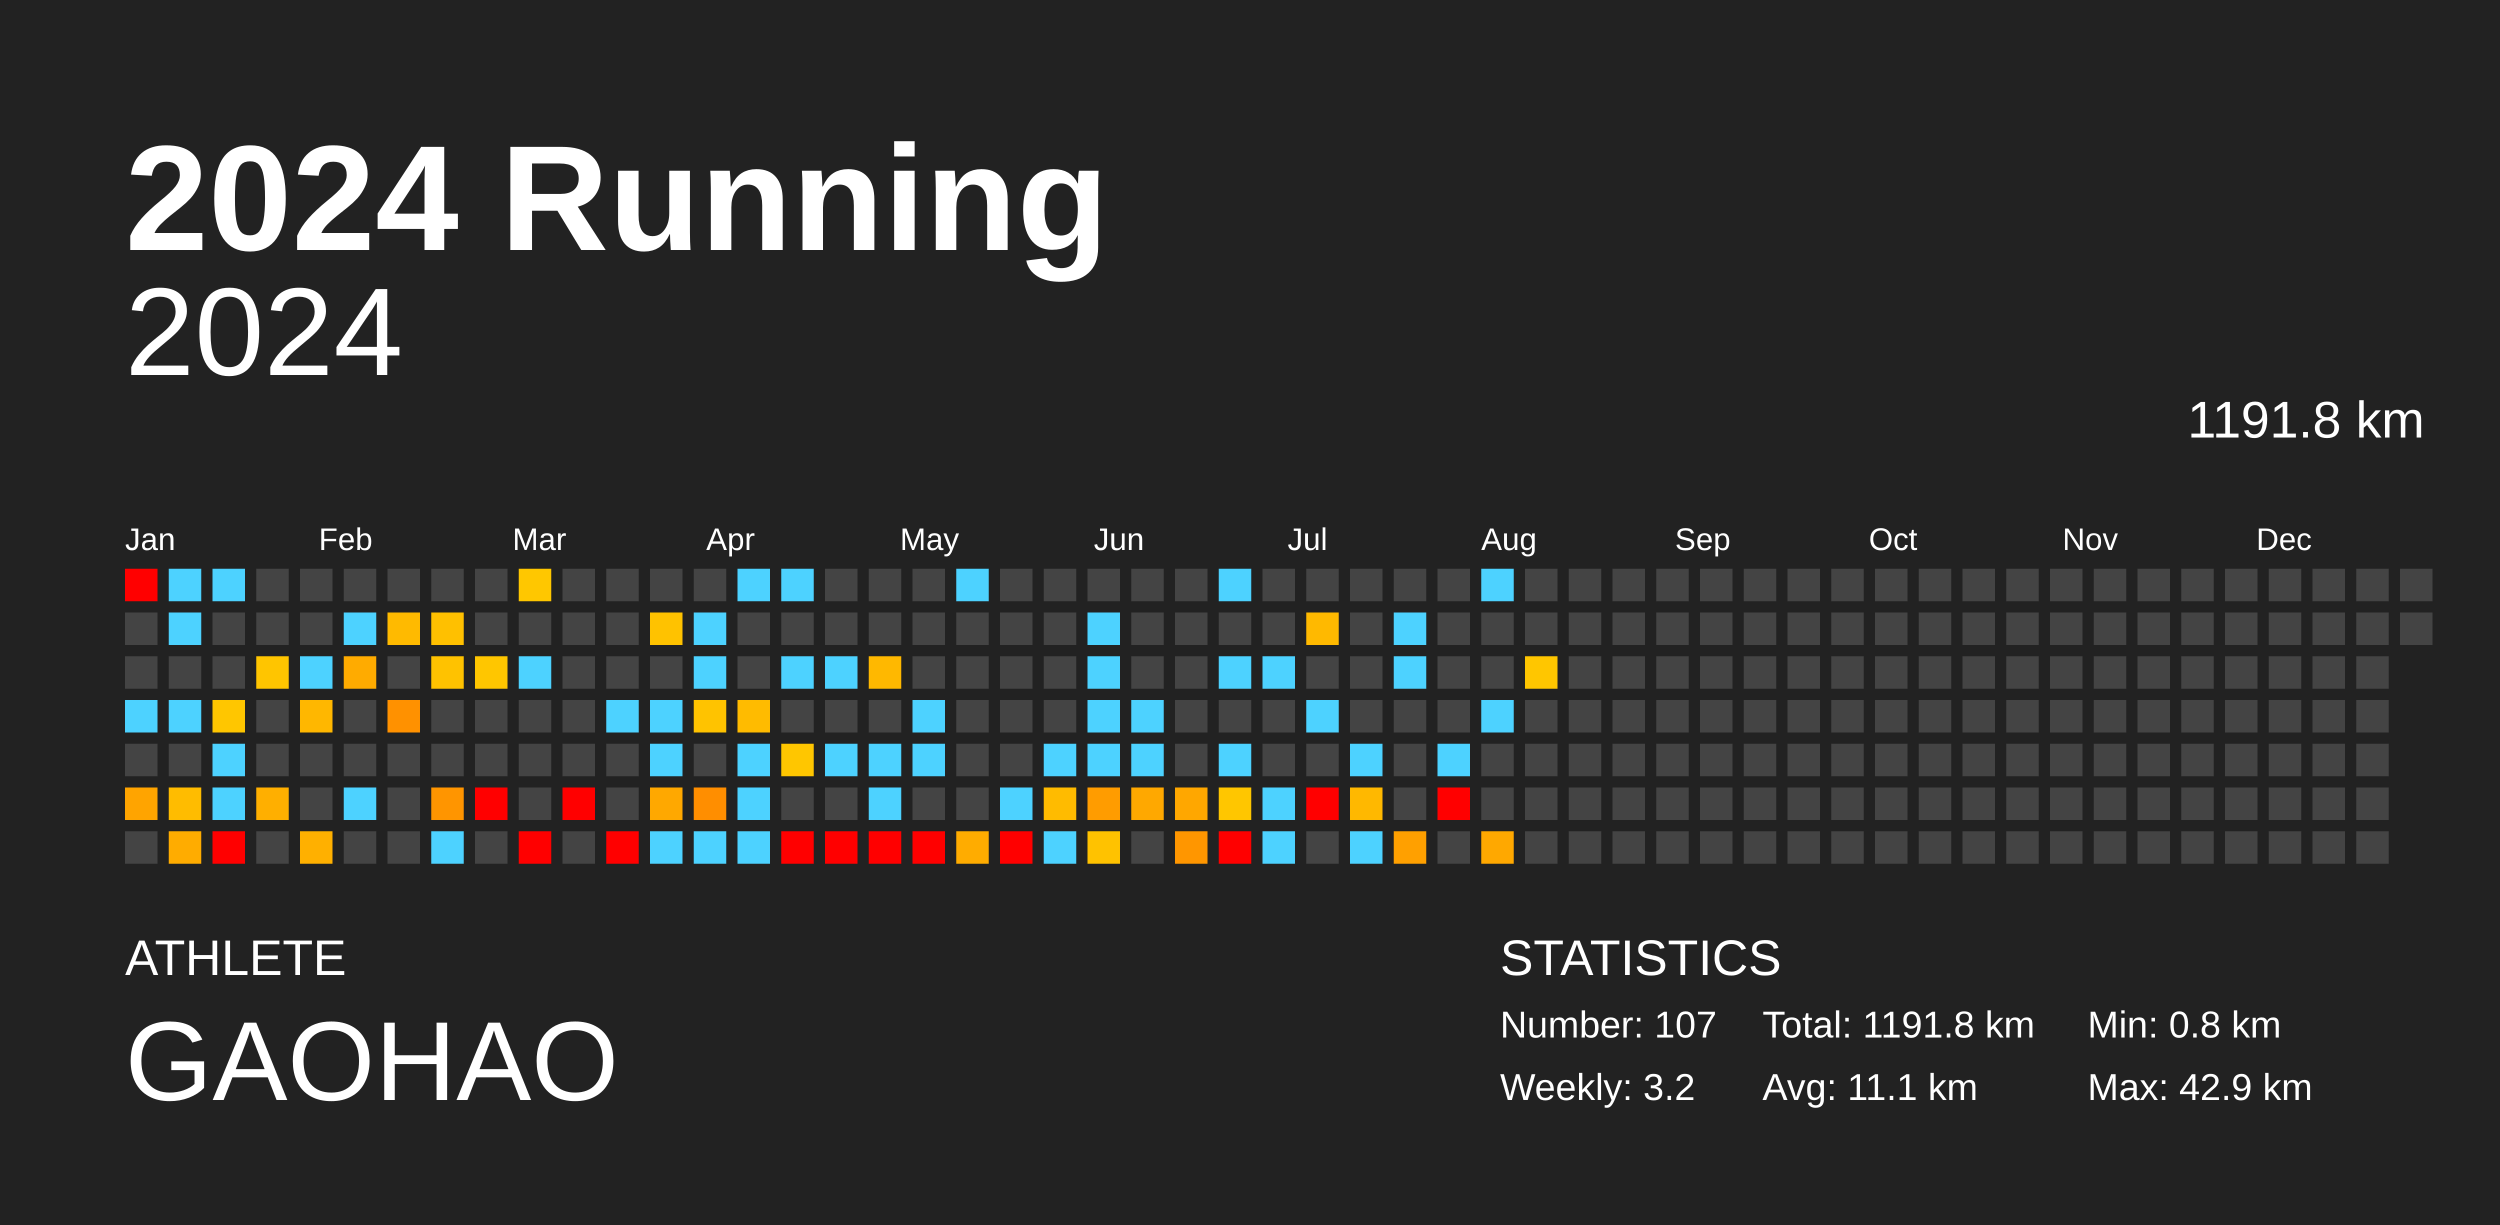
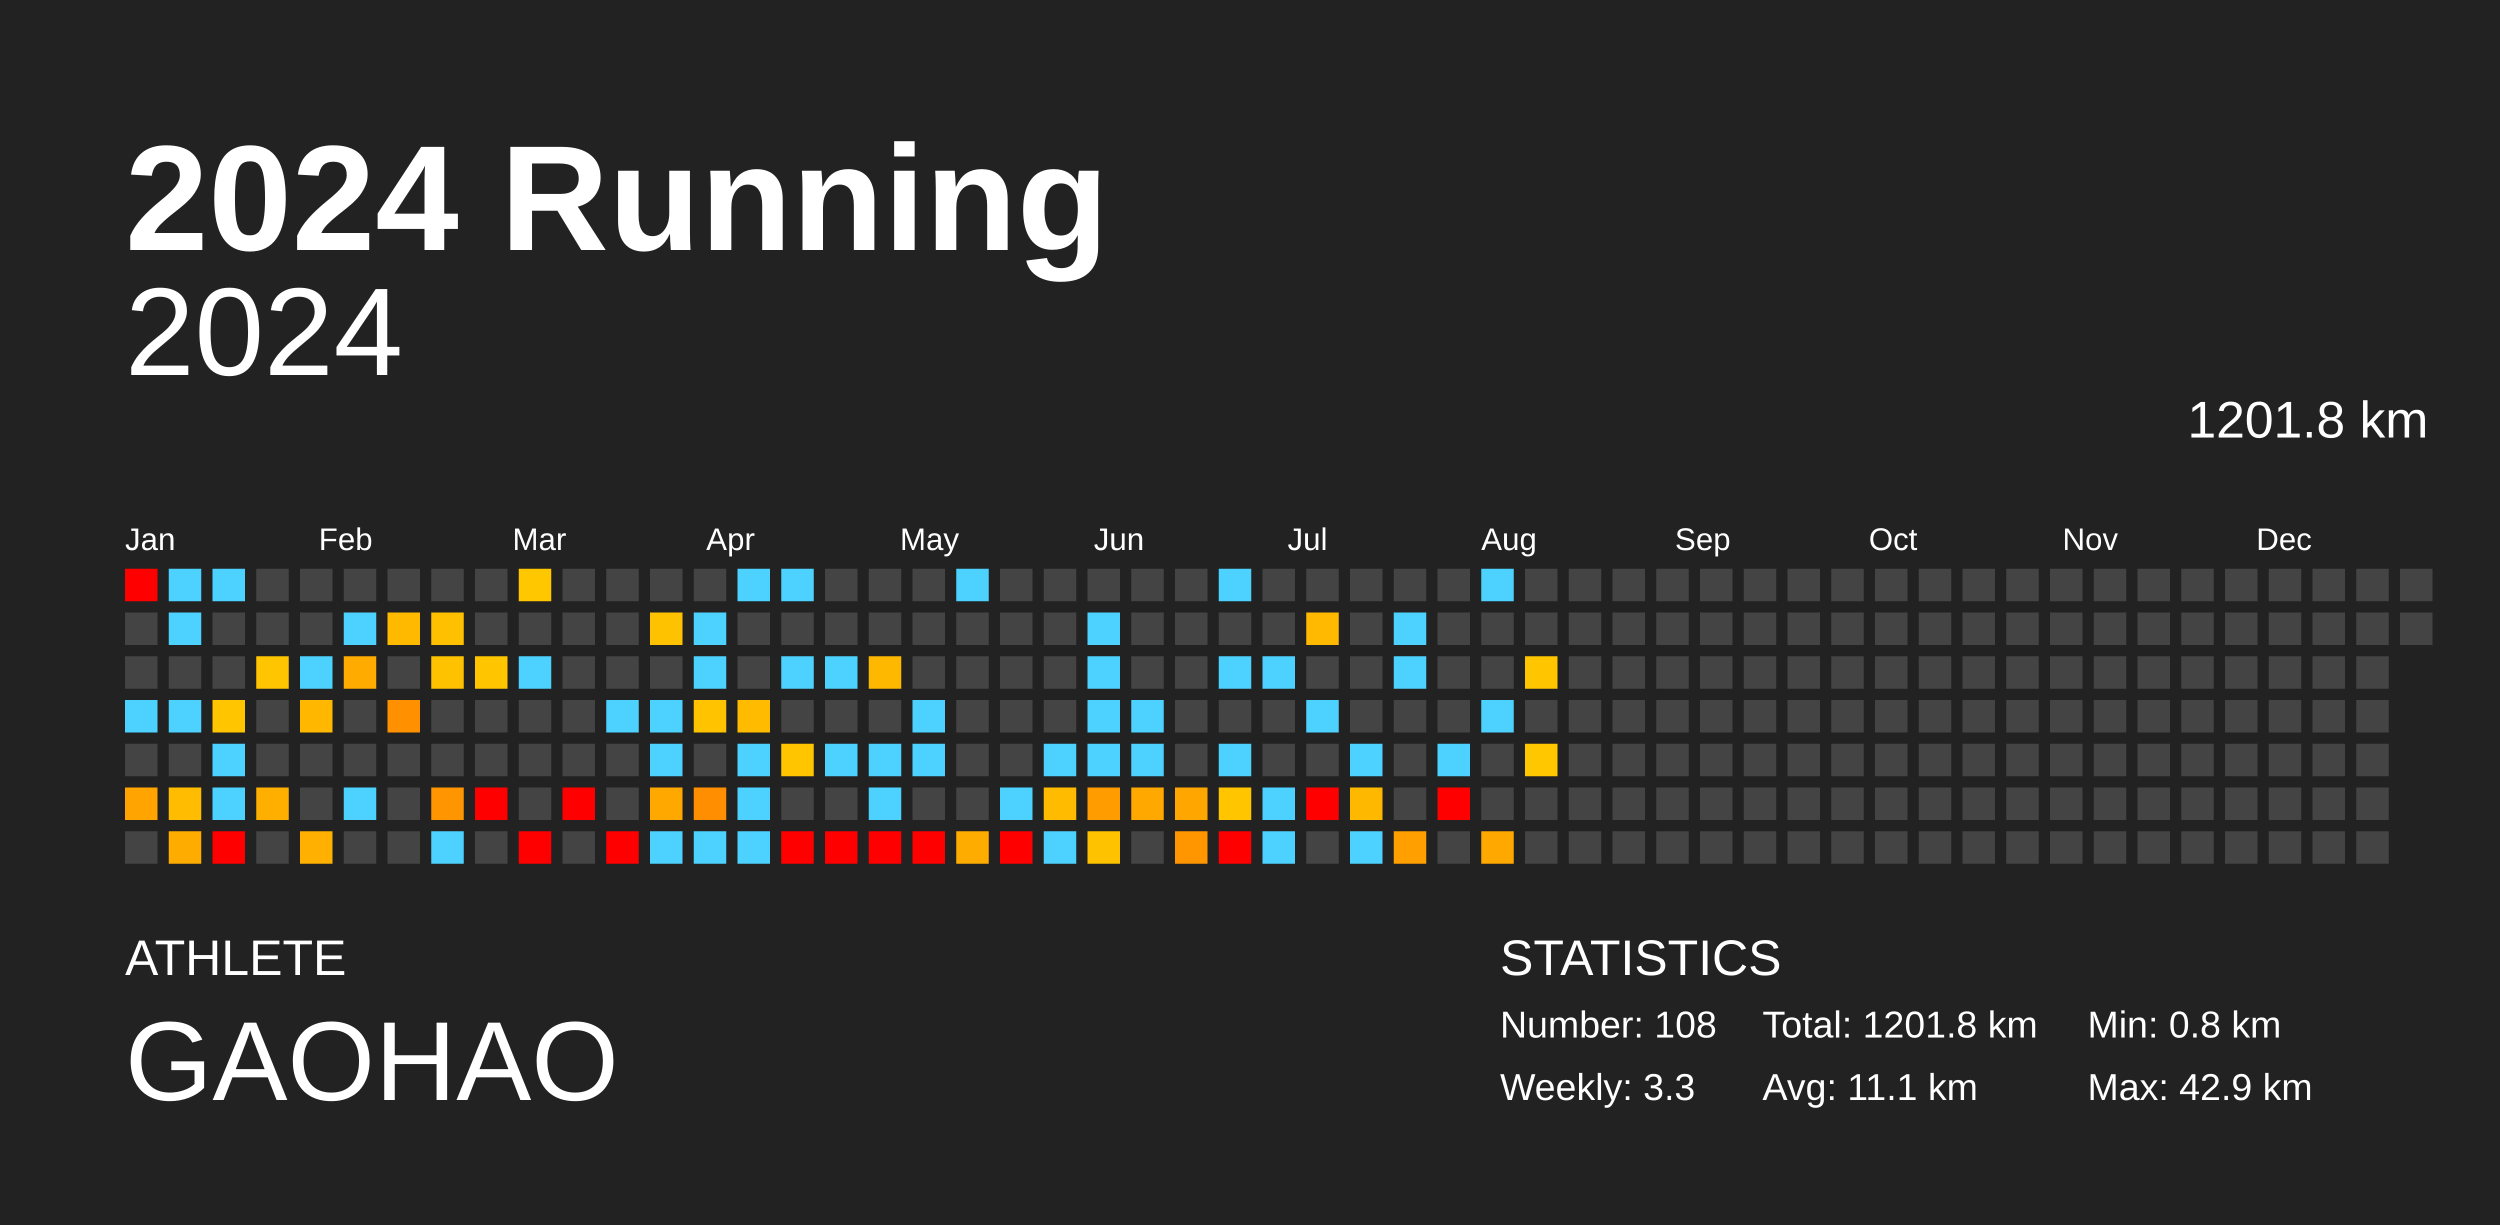
<svg xmlns="http://www.w3.org/2000/svg" baseProfile="full" height="98mm" version="1.1" viewBox="0,0,200,98" width="200mm">
  <defs />
  <rect fill="#222222" height="98" width="200" x="0" y="0" />
  <text fill="#FFFFFF" style="font-size:12px; font-family:Arial; font-weight:bold;" x="10" y="20">2024 Running</text>
  <text fill="#FFFFFF" style="font-size:4px; font-family:Arial" x="10" y="78">ATHLETE</text>
  <text fill="#FFFFFF" style="font-size:9px; font-family:Arial" x="10" y="88">GAOHAO</text>
  <text fill="#FFFFFF" style="font-size:4px; font-family:Arial" x="120" y="78">STATISTICS</text>
-   <text fill="#FFFFFF" style="font-size:3px; font-family:Arial" x="120" y="83">Number: 107</text>
-   <text fill="#FFFFFF" style="font-size:3px; font-family:Arial" x="120" y="88">Weekly: 3.2</text>
-   <text fill="#FFFFFF" style="font-size:3px; font-family:Arial" x="141" y="83">Total: 1191.8 km</text>
+   <text fill="#FFFFFF" style="font-size:3px; font-family:Arial" x="120" y="83">Number: 108</text>
+   <text fill="#FFFFFF" style="font-size:3px; font-family:Arial" x="120" y="88">Weekly: 3.3</text>
+   <text fill="#FFFFFF" style="font-size:3px; font-family:Arial" x="141" y="83">Total: 1201.8 km</text>
  <text fill="#FFFFFF" style="font-size:3px; font-family:Arial" x="141" y="88">Avg: 11.1 km</text>
  <text fill="#FFFFFF" style="font-size:3px; font-family:Arial" x="167" y="83">Min: 0.8 km</text>
  <text fill="#FFFFFF" style="font-size:3px; font-family:Arial" x="167" y="88">Max: 42.9 km</text>
  <text alignment-baseline="hanging" fill="#FFFFFF" style="font-size:10.0px; font-family:Arial;" x="10" y="30">2024</text>
-   <text alignment-baseline="hanging" fill="#FFFFFF" style="font-size:4.125px; font-family:Arial;" x="175" y="35">1191.8 km</text>
+   <text alignment-baseline="hanging" fill="#FFFFFF" style="font-size:4.125px; font-family:Arial;" x="175" y="35">1201.8 km</text>
  <text fill="#FFFFFF" style="font-size:2.5px; font-family:Arial" x="10.0" y="44">Jan</text>
  <text fill="#FFFFFF" style="font-size:2.5px; font-family:Arial" x="25.5" y="44">Feb</text>
  <text fill="#FFFFFF" style="font-size:2.5px; font-family:Arial" x="41.0" y="44">Mar</text>
  <text fill="#FFFFFF" style="font-size:2.5px; font-family:Arial" x="56.5" y="44">Apr</text>
  <text fill="#FFFFFF" style="font-size:2.5px; font-family:Arial" x="72.0" y="44">May</text>
  <text fill="#FFFFFF" style="font-size:2.5px; font-family:Arial" x="87.5" y="44">Jun</text>
  <text fill="#FFFFFF" style="font-size:2.5px; font-family:Arial" x="103.0" y="44">Jul</text>
  <text fill="#FFFFFF" style="font-size:2.5px; font-family:Arial" x="118.5" y="44">Aug</text>
  <text fill="#FFFFFF" style="font-size:2.5px; font-family:Arial" x="134.0" y="44">Sep</text>
  <text fill="#FFFFFF" style="font-size:2.5px; font-family:Arial" x="149.5" y="44">Oct</text>
  <text fill="#FFFFFF" style="font-size:2.5px; font-family:Arial" x="165.0" y="44">Nov</text>
  <text fill="#FFFFFF" style="font-size:2.5px; font-family:Arial" x="180.5" y="44">Dec</text>
  <rect fill="red" height="2.6" width="2.6" x="10.0" y="45.5" />
  <rect fill="#444444" height="2.6" width="2.6" x="10.0" y="49.0" />
  <rect fill="#444444" height="2.6" width="2.6" x="10.0" y="52.5" />
  <rect fill="#4dd2ff" height="2.6" width="2.6" x="10.0" y="56.0" />
  <rect fill="#444444" height="2.6" width="2.6" x="10.0" y="59.5" />
  <rect fill="#ffa400" height="2.6" width="2.6" x="10.0" y="63.0" />
  <rect fill="#444444" height="2.6" width="2.6" x="10.0" y="66.5" />
  <rect fill="#4dd2ff" height="2.6" width="2.6" x="13.5" y="45.5" />
  <rect fill="#4dd2ff" height="2.6" width="2.6" x="13.5" y="49.0" />
  <rect fill="#444444" height="2.6" width="2.6" x="13.5" y="52.5" />
  <rect fill="#4dd2ff" height="2.6" width="2.6" x="13.5" y="56.0" />
  <rect fill="#444444" height="2.6" width="2.6" x="13.5" y="59.5" />
  <rect fill="#ffbc00" height="2.6" width="2.6" x="13.5" y="63.0" />
  <rect fill="#ffac00" height="2.6" width="2.6" x="13.5" y="66.5" />
  <rect fill="#4dd2ff" height="2.6" width="2.6" x="17.0" y="45.5" />
  <rect fill="#444444" height="2.6" width="2.6" x="17.0" y="49.0" />
  <rect fill="#444444" height="2.6" width="2.6" x="17.0" y="52.5" />
  <rect fill="#ffc600" height="2.6" width="2.6" x="17.0" y="56.0" />
  <rect fill="#4dd2ff" height="2.6" width="2.6" x="17.0" y="59.5" />
  <rect fill="#4dd2ff" height="2.6" width="2.6" x="17.0" y="63.0" />
  <rect fill="red" height="2.6" width="2.6" x="17.0" y="66.5" />
  <rect fill="#444444" height="2.6" width="2.6" x="20.5" y="45.5" />
  <rect fill="#444444" height="2.6" width="2.6" x="20.5" y="49.0" />
  <rect fill="#ffc500" height="2.6" width="2.6" x="20.5" y="52.5" />
  <rect fill="#444444" height="2.6" width="2.6" x="20.5" y="56.0" />
  <rect fill="#444444" height="2.6" width="2.6" x="20.5" y="59.5" />
  <rect fill="#ffaf00" height="2.6" width="2.6" x="20.5" y="63.0" />
  <rect fill="#444444" height="2.6" width="2.6" x="20.5" y="66.5" />
  <rect fill="#444444" height="2.6" width="2.6" x="24.0" y="45.5" />
  <rect fill="#444444" height="2.6" width="2.6" x="24.0" y="49.0" />
  <rect fill="#4dd2ff" height="2.6" width="2.6" x="24.0" y="52.5" />
  <rect fill="#ffb700" height="2.6" width="2.6" x="24.0" y="56.0" />
  <rect fill="#444444" height="2.6" width="2.6" x="24.0" y="59.5" />
  <rect fill="#444444" height="2.6" width="2.6" x="24.0" y="63.0" />
  <rect fill="#ffb000" height="2.6" width="2.6" x="24.0" y="66.5" />
  <rect fill="#444444" height="2.6" width="2.6" x="27.5" y="45.5" />
  <rect fill="#4dd2ff" height="2.6" width="2.6" x="27.5" y="49.0" />
  <rect fill="#ffab00" height="2.6" width="2.6" x="27.5" y="52.5" />
  <rect fill="#444444" height="2.6" width="2.6" x="27.5" y="56.0" />
  <rect fill="#444444" height="2.6" width="2.6" x="27.5" y="59.5" />
  <rect fill="#4dd2ff" height="2.6" width="2.6" x="27.5" y="63.0" />
  <rect fill="#444444" height="2.6" width="2.6" x="27.5" y="66.5" />
  <rect fill="#444444" height="2.6" width="2.6" x="31.0" y="45.5" />
  <rect fill="#ffba00" height="2.6" width="2.6" x="31.0" y="49.0" />
  <rect fill="#444444" height="2.6" width="2.6" x="31.0" y="52.5" />
  <rect fill="#ff9100" height="2.6" width="2.6" x="31.0" y="56.0" />
  <rect fill="#444444" height="2.6" width="2.6" x="31.0" y="59.5" />
  <rect fill="#444444" height="2.6" width="2.6" x="31.0" y="63.0" />
  <rect fill="#444444" height="2.6" width="2.6" x="31.0" y="66.5" />
  <rect fill="#444444" height="2.6" width="2.6" x="34.5" y="45.5" />
  <rect fill="#ffc000" height="2.6" width="2.6" x="34.5" y="49.0" />
  <rect fill="#ffc200" height="2.6" width="2.6" x="34.5" y="52.5" />
  <rect fill="#444444" height="2.6" width="2.6" x="34.5" y="56.0" />
  <rect fill="#444444" height="2.6" width="2.6" x="34.5" y="59.5" />
  <rect fill="#ff9500" height="2.6" width="2.6" x="34.5" y="63.0" />
  <rect fill="#4dd2ff" height="2.6" width="2.6" x="34.5" y="66.5" />
  <rect fill="#444444" height="2.6" width="2.6" x="38.0" y="45.5" />
  <rect fill="#444444" height="2.6" width="2.6" x="38.0" y="49.0" />
  <rect fill="#ffc600" height="2.6" width="2.6" x="38.0" y="52.5" />
  <rect fill="#444444" height="2.6" width="2.6" x="38.0" y="56.0" />
  <rect fill="#444444" height="2.6" width="2.6" x="38.0" y="59.5" />
  <rect fill="red" height="2.6" width="2.6" x="38.0" y="63.0" />
  <rect fill="#444444" height="2.6" width="2.6" x="38.0" y="66.5" />
  <rect fill="#ffc700" height="2.6" width="2.6" x="41.5" y="45.5" />
  <rect fill="#444444" height="2.6" width="2.6" x="41.5" y="49.0" />
  <rect fill="#4dd2ff" height="2.6" width="2.6" x="41.5" y="52.5" />
  <rect fill="#444444" height="2.6" width="2.6" x="41.5" y="56.0" />
  <rect fill="#444444" height="2.6" width="2.6" x="41.5" y="59.5" />
  <rect fill="#444444" height="2.6" width="2.6" x="41.5" y="63.0" />
  <rect fill="red" height="2.6" width="2.6" x="41.5" y="66.5" />
  <rect fill="#444444" height="2.6" width="2.6" x="45.0" y="45.5" />
  <rect fill="#444444" height="2.6" width="2.6" x="45.0" y="49.0" />
  <rect fill="#444444" height="2.6" width="2.6" x="45.0" y="52.5" />
  <rect fill="#444444" height="2.6" width="2.6" x="45.0" y="56.0" />
  <rect fill="#444444" height="2.6" width="2.6" x="45.0" y="59.5" />
  <rect fill="red" height="2.6" width="2.6" x="45.0" y="63.0" />
  <rect fill="#444444" height="2.6" width="2.6" x="45.0" y="66.5" />
  <rect fill="#444444" height="2.6" width="2.6" x="48.5" y="45.5" />
  <rect fill="#444444" height="2.6" width="2.6" x="48.5" y="49.0" />
  <rect fill="#444444" height="2.6" width="2.6" x="48.5" y="52.5" />
  <rect fill="#4dd2ff" height="2.6" width="2.6" x="48.5" y="56.0" />
  <rect fill="#444444" height="2.6" width="2.6" x="48.5" y="59.5" />
  <rect fill="#444444" height="2.6" width="2.6" x="48.5" y="63.0" />
  <rect fill="red" height="2.6" width="2.6" x="48.5" y="66.5" />
  <rect fill="#444444" height="2.6" width="2.6" x="52.0" y="45.5" />
  <rect fill="#ffc200" height="2.6" width="2.6" x="52.0" y="49.0" />
  <rect fill="#444444" height="2.6" width="2.6" x="52.0" y="52.5" />
  <rect fill="#4dd2ff" height="2.6" width="2.6" x="52.0" y="56.0" />
  <rect fill="#4dd2ff" height="2.6" width="2.6" x="52.0" y="59.5" />
  <rect fill="#ffa800" height="2.6" width="2.6" x="52.0" y="63.0" />
  <rect fill="#4dd2ff" height="2.6" width="2.6" x="52.0" y="66.5" />
  <rect fill="#444444" height="2.6" width="2.6" x="55.5" y="45.5" />
  <rect fill="#4dd2ff" height="2.6" width="2.6" x="55.5" y="49.0" />
  <rect fill="#4dd2ff" height="2.6" width="2.6" x="55.5" y="52.5" />
  <rect fill="#ffc300" height="2.6" width="2.6" x="55.5" y="56.0" />
  <rect fill="#444444" height="2.6" width="2.6" x="55.5" y="59.5" />
  <rect fill="#ff8e00" height="2.6" width="2.6" x="55.5" y="63.0" />
  <rect fill="#4dd2ff" height="2.6" width="2.6" x="55.5" y="66.5" />
  <rect fill="#4dd2ff" height="2.6" width="2.6" x="59.0" y="45.5" />
  <rect fill="#444444" height="2.6" width="2.6" x="59.0" y="49.0" />
  <rect fill="#444444" height="2.6" width="2.6" x="59.0" y="52.5" />
  <rect fill="#ffbb00" height="2.6" width="2.6" x="59.0" y="56.0" />
  <rect fill="#4dd2ff" height="2.6" width="2.6" x="59.0" y="59.5" />
  <rect fill="#4dd2ff" height="2.6" width="2.6" x="59.0" y="63.0" />
  <rect fill="#4dd2ff" height="2.6" width="2.6" x="59.0" y="66.5" />
  <rect fill="#4dd2ff" height="2.6" width="2.6" x="62.5" y="45.5" />
  <rect fill="#444444" height="2.6" width="2.6" x="62.5" y="49.0" />
  <rect fill="#4dd2ff" height="2.6" width="2.6" x="62.5" y="52.5" />
  <rect fill="#444444" height="2.6" width="2.6" x="62.5" y="56.0" />
  <rect fill="#ffc600" height="2.6" width="2.6" x="62.5" y="59.5" />
  <rect fill="#444444" height="2.6" width="2.6" x="62.5" y="63.0" />
  <rect fill="red" height="2.6" width="2.6" x="62.5" y="66.5" />
  <rect fill="#444444" height="2.6" width="2.6" x="66.0" y="45.5" />
  <rect fill="#444444" height="2.6" width="2.6" x="66.0" y="49.0" />
  <rect fill="#4dd2ff" height="2.6" width="2.6" x="66.0" y="52.5" />
  <rect fill="#444444" height="2.6" width="2.6" x="66.0" y="56.0" />
  <rect fill="#4dd2ff" height="2.6" width="2.6" x="66.0" y="59.5" />
  <rect fill="#444444" height="2.6" width="2.6" x="66.0" y="63.0" />
  <rect fill="red" height="2.6" width="2.6" x="66.0" y="66.5" />
  <rect fill="#444444" height="2.6" width="2.6" x="69.5" y="45.5" />
  <rect fill="#444444" height="2.6" width="2.6" x="69.5" y="49.0" />
  <rect fill="#ffb800" height="2.6" width="2.6" x="69.5" y="52.5" />
  <rect fill="#444444" height="2.6" width="2.6" x="69.5" y="56.0" />
  <rect fill="#4dd2ff" height="2.6" width="2.6" x="69.5" y="59.5" />
  <rect fill="#4dd2ff" height="2.6" width="2.6" x="69.5" y="63.0" />
  <rect fill="red" height="2.6" width="2.6" x="69.5" y="66.5" />
  <rect fill="#444444" height="2.6" width="2.6" x="73.0" y="45.5" />
  <rect fill="#444444" height="2.6" width="2.6" x="73.0" y="49.0" />
  <rect fill="#444444" height="2.6" width="2.6" x="73.0" y="52.5" />
  <rect fill="#4dd2ff" height="2.6" width="2.6" x="73.0" y="56.0" />
  <rect fill="#4dd2ff" height="2.6" width="2.6" x="73.0" y="59.5" />
  <rect fill="#444444" height="2.6" width="2.6" x="73.0" y="63.0" />
  <rect fill="red" height="2.6" width="2.6" x="73.0" y="66.5" />
  <rect fill="#4dd2ff" height="2.6" width="2.6" x="76.5" y="45.5" />
  <rect fill="#444444" height="2.6" width="2.6" x="76.5" y="49.0" />
  <rect fill="#444444" height="2.6" width="2.6" x="76.5" y="52.5" />
  <rect fill="#444444" height="2.6" width="2.6" x="76.5" y="56.0" />
  <rect fill="#444444" height="2.6" width="2.6" x="76.5" y="59.5" />
  <rect fill="#444444" height="2.6" width="2.6" x="76.5" y="63.0" />
  <rect fill="#ffac00" height="2.6" width="2.6" x="76.5" y="66.5" />
  <rect fill="#444444" height="2.6" width="2.6" x="80.0" y="45.5" />
  <rect fill="#444444" height="2.6" width="2.6" x="80.0" y="49.0" />
  <rect fill="#444444" height="2.6" width="2.6" x="80.0" y="52.5" />
  <rect fill="#444444" height="2.6" width="2.6" x="80.0" y="56.0" />
  <rect fill="#444444" height="2.6" width="2.6" x="80.0" y="59.5" />
  <rect fill="#4dd2ff" height="2.6" width="2.6" x="80.0" y="63.0" />
  <rect fill="red" height="2.6" width="2.6" x="80.0" y="66.5" />
  <rect fill="#444444" height="2.6" width="2.6" x="83.5" y="45.5" />
  <rect fill="#444444" height="2.6" width="2.6" x="83.5" y="49.0" />
  <rect fill="#444444" height="2.6" width="2.6" x="83.5" y="52.5" />
  <rect fill="#444444" height="2.6" width="2.6" x="83.5" y="56.0" />
  <rect fill="#4dd2ff" height="2.6" width="2.6" x="83.5" y="59.5" />
  <rect fill="#ffbb00" height="2.6" width="2.6" x="83.5" y="63.0" />
  <rect fill="#4dd2ff" height="2.6" width="2.6" x="83.5" y="66.5" />
  <rect fill="#444444" height="2.6" width="2.6" x="87.0" y="45.5" />
  <rect fill="#4dd2ff" height="2.6" width="2.6" x="87.0" y="49.0" />
  <rect fill="#4dd2ff" height="2.6" width="2.6" x="87.0" y="52.5" />
  <rect fill="#4dd2ff" height="2.6" width="2.6" x="87.0" y="56.0" />
  <rect fill="#4dd2ff" height="2.6" width="2.6" x="87.0" y="59.5" />
  <rect fill="#ff9c00" height="2.6" width="2.6" x="87.0" y="63.0" />
  <rect fill="#ffc200" height="2.6" width="2.6" x="87.0" y="66.5" />
  <rect fill="#444444" height="2.6" width="2.6" x="90.5" y="45.5" />
  <rect fill="#444444" height="2.6" width="2.6" x="90.5" y="49.0" />
  <rect fill="#444444" height="2.6" width="2.6" x="90.5" y="52.5" />
  <rect fill="#4dd2ff" height="2.6" width="2.6" x="90.5" y="56.0" />
  <rect fill="#4dd2ff" height="2.6" width="2.6" x="90.5" y="59.5" />
  <rect fill="#ffa800" height="2.6" width="2.6" x="90.5" y="63.0" />
  <rect fill="#444444" height="2.6" width="2.6" x="90.5" y="66.5" />
  <rect fill="#444444" height="2.6" width="2.6" x="94.0" y="45.5" />
  <rect fill="#444444" height="2.6" width="2.6" x="94.0" y="49.0" />
  <rect fill="#444444" height="2.6" width="2.6" x="94.0" y="52.5" />
  <rect fill="#444444" height="2.6" width="2.6" x="94.0" y="56.0" />
  <rect fill="#444444" height="2.6" width="2.6" x="94.0" y="59.5" />
  <rect fill="#ffa700" height="2.6" width="2.6" x="94.0" y="63.0" />
  <rect fill="#ff9600" height="2.6" width="2.6" x="94.0" y="66.5" />
  <rect fill="#4dd2ff" height="2.6" width="2.6" x="97.5" y="45.5" />
  <rect fill="#444444" height="2.6" width="2.6" x="97.5" y="49.0" />
  <rect fill="#4dd2ff" height="2.6" width="2.6" x="97.5" y="52.5" />
  <rect fill="#444444" height="2.6" width="2.6" x="97.5" y="56.0" />
  <rect fill="#4dd2ff" height="2.6" width="2.6" x="97.5" y="59.5" />
  <rect fill="#ffc600" height="2.6" width="2.6" x="97.5" y="63.0" />
  <rect fill="red" height="2.6" width="2.6" x="97.5" y="66.5" />
  <rect fill="#444444" height="2.6" width="2.6" x="101.0" y="45.5" />
  <rect fill="#444444" height="2.6" width="2.6" x="101.0" y="49.0" />
  <rect fill="#4dd2ff" height="2.6" width="2.6" x="101.0" y="52.5" />
  <rect fill="#444444" height="2.6" width="2.6" x="101.0" y="56.0" />
  <rect fill="#444444" height="2.6" width="2.6" x="101.0" y="59.5" />
  <rect fill="#4dd2ff" height="2.6" width="2.6" x="101.0" y="63.0" />
  <rect fill="#4dd2ff" height="2.6" width="2.6" x="101.0" y="66.5" />
  <rect fill="#444444" height="2.6" width="2.6" x="104.5" y="45.5" />
  <rect fill="#ffb900" height="2.6" width="2.6" x="104.5" y="49.0" />
  <rect fill="#444444" height="2.6" width="2.6" x="104.5" y="52.5" />
  <rect fill="#4dd2ff" height="2.6" width="2.6" x="104.5" y="56.0" />
  <rect fill="#444444" height="2.6" width="2.6" x="104.5" y="59.5" />
  <rect fill="red" height="2.6" width="2.6" x="104.5" y="63.0" />
  <rect fill="#444444" height="2.6" width="2.6" x="104.5" y="66.5" />
  <rect fill="#444444" height="2.6" width="2.6" x="108.0" y="45.5" />
  <rect fill="#444444" height="2.6" width="2.6" x="108.0" y="49.0" />
  <rect fill="#444444" height="2.6" width="2.6" x="108.0" y="52.5" />
  <rect fill="#444444" height="2.6" width="2.6" x="108.0" y="56.0" />
  <rect fill="#4dd2ff" height="2.6" width="2.6" x="108.0" y="59.5" />
  <rect fill="#ffb800" height="2.6" width="2.6" x="108.0" y="63.0" />
  <rect fill="#4dd2ff" height="2.6" width="2.6" x="108.0" y="66.5" />
  <rect fill="#444444" height="2.6" width="2.6" x="111.5" y="45.5" />
  <rect fill="#4dd2ff" height="2.6" width="2.6" x="111.5" y="49.0" />
  <rect fill="#4dd2ff" height="2.6" width="2.6" x="111.5" y="52.5" />
  <rect fill="#444444" height="2.6" width="2.6" x="111.5" y="56.0" />
  <rect fill="#444444" height="2.6" width="2.6" x="111.5" y="59.5" />
  <rect fill="#444444" height="2.6" width="2.6" x="111.5" y="63.0" />
  <rect fill="#ffa000" height="2.6" width="2.6" x="111.5" y="66.5" />
  <rect fill="#444444" height="2.6" width="2.6" x="115.0" y="45.5" />
  <rect fill="#444444" height="2.6" width="2.6" x="115.0" y="49.0" />
  <rect fill="#444444" height="2.6" width="2.6" x="115.0" y="52.5" />
  <rect fill="#444444" height="2.6" width="2.6" x="115.0" y="56.0" />
  <rect fill="#4dd2ff" height="2.6" width="2.6" x="115.0" y="59.5" />
  <rect fill="red" height="2.6" width="2.6" x="115.0" y="63.0" />
  <rect fill="#444444" height="2.6" width="2.6" x="115.0" y="66.5" />
  <rect fill="#4dd2ff" height="2.6" width="2.6" x="118.5" y="45.5" />
  <rect fill="#444444" height="2.6" width="2.6" x="118.5" y="49.0" />
  <rect fill="#444444" height="2.6" width="2.6" x="118.5" y="52.5" />
  <rect fill="#4dd2ff" height="2.6" width="2.6" x="118.5" y="56.0" />
  <rect fill="#444444" height="2.6" width="2.6" x="118.5" y="59.5" />
  <rect fill="#444444" height="2.6" width="2.6" x="118.5" y="63.0" />
  <rect fill="#ffa800" height="2.6" width="2.6" x="118.5" y="66.5" />
  <rect fill="#444444" height="2.6" width="2.6" x="122.0" y="45.5" />
  <rect fill="#444444" height="2.6" width="2.6" x="122.0" y="49.0" />
  <rect fill="#ffc600" height="2.6" width="2.6" x="122.0" y="52.5" />
  <rect fill="#444444" height="2.6" width="2.6" x="122.0" y="56.0" />
-   <rect fill="#444444" height="2.6" width="2.6" x="122.0" y="59.5" />
+   <rect fill="#ffc700" height="2.6" width="2.6" x="122.0" y="59.5" />
  <rect fill="#444444" height="2.6" width="2.6" x="122.0" y="63.0" />
  <rect fill="#444444" height="2.6" width="2.6" x="122.0" y="66.5" />
  <rect fill="#444444" height="2.6" width="2.6" x="125.5" y="45.5" />
  <rect fill="#444444" height="2.6" width="2.6" x="125.5" y="49.0" />
  <rect fill="#444444" height="2.6" width="2.6" x="125.5" y="52.5" />
  <rect fill="#444444" height="2.6" width="2.6" x="125.5" y="56.0" />
  <rect fill="#444444" height="2.6" width="2.6" x="125.5" y="59.5" />
  <rect fill="#444444" height="2.6" width="2.6" x="125.5" y="63.0" />
  <rect fill="#444444" height="2.6" width="2.6" x="125.5" y="66.5" />
  <rect fill="#444444" height="2.6" width="2.6" x="129.0" y="45.5" />
  <rect fill="#444444" height="2.6" width="2.6" x="129.0" y="49.0" />
  <rect fill="#444444" height="2.6" width="2.6" x="129.0" y="52.5" />
  <rect fill="#444444" height="2.6" width="2.6" x="129.0" y="56.0" />
  <rect fill="#444444" height="2.6" width="2.6" x="129.0" y="59.5" />
  <rect fill="#444444" height="2.6" width="2.6" x="129.0" y="63.0" />
  <rect fill="#444444" height="2.6" width="2.6" x="129.0" y="66.5" />
  <rect fill="#444444" height="2.6" width="2.6" x="132.5" y="45.5" />
  <rect fill="#444444" height="2.6" width="2.6" x="132.5" y="49.0" />
  <rect fill="#444444" height="2.6" width="2.6" x="132.5" y="52.5" />
  <rect fill="#444444" height="2.6" width="2.6" x="132.5" y="56.0" />
  <rect fill="#444444" height="2.6" width="2.6" x="132.5" y="59.5" />
  <rect fill="#444444" height="2.6" width="2.6" x="132.5" y="63.0" />
  <rect fill="#444444" height="2.6" width="2.6" x="132.5" y="66.5" />
  <rect fill="#444444" height="2.6" width="2.6" x="136.0" y="45.5" />
  <rect fill="#444444" height="2.6" width="2.6" x="136.0" y="49.0" />
  <rect fill="#444444" height="2.6" width="2.6" x="136.0" y="52.5" />
  <rect fill="#444444" height="2.6" width="2.6" x="136.0" y="56.0" />
  <rect fill="#444444" height="2.6" width="2.6" x="136.0" y="59.5" />
  <rect fill="#444444" height="2.6" width="2.6" x="136.0" y="63.0" />
  <rect fill="#444444" height="2.6" width="2.6" x="136.0" y="66.5" />
  <rect fill="#444444" height="2.6" width="2.6" x="139.5" y="45.5" />
  <rect fill="#444444" height="2.6" width="2.6" x="139.5" y="49.0" />
  <rect fill="#444444" height="2.6" width="2.6" x="139.5" y="52.5" />
  <rect fill="#444444" height="2.6" width="2.6" x="139.5" y="56.0" />
  <rect fill="#444444" height="2.6" width="2.6" x="139.5" y="59.5" />
  <rect fill="#444444" height="2.6" width="2.6" x="139.5" y="63.0" />
  <rect fill="#444444" height="2.6" width="2.6" x="139.5" y="66.5" />
  <rect fill="#444444" height="2.6" width="2.6" x="143.0" y="45.5" />
  <rect fill="#444444" height="2.6" width="2.6" x="143.0" y="49.0" />
  <rect fill="#444444" height="2.6" width="2.6" x="143.0" y="52.5" />
  <rect fill="#444444" height="2.6" width="2.6" x="143.0" y="56.0" />
  <rect fill="#444444" height="2.6" width="2.6" x="143.0" y="59.5" />
  <rect fill="#444444" height="2.6" width="2.6" x="143.0" y="63.0" />
  <rect fill="#444444" height="2.6" width="2.6" x="143.0" y="66.5" />
  <rect fill="#444444" height="2.6" width="2.6" x="146.5" y="45.5" />
  <rect fill="#444444" height="2.6" width="2.6" x="146.5" y="49.0" />
  <rect fill="#444444" height="2.6" width="2.6" x="146.5" y="52.5" />
  <rect fill="#444444" height="2.6" width="2.6" x="146.5" y="56.0" />
  <rect fill="#444444" height="2.6" width="2.6" x="146.5" y="59.5" />
  <rect fill="#444444" height="2.6" width="2.6" x="146.5" y="63.0" />
  <rect fill="#444444" height="2.6" width="2.6" x="146.5" y="66.5" />
  <rect fill="#444444" height="2.6" width="2.6" x="150.0" y="45.5" />
  <rect fill="#444444" height="2.6" width="2.6" x="150.0" y="49.0" />
  <rect fill="#444444" height="2.6" width="2.6" x="150.0" y="52.5" />
  <rect fill="#444444" height="2.6" width="2.6" x="150.0" y="56.0" />
  <rect fill="#444444" height="2.6" width="2.6" x="150.0" y="59.5" />
  <rect fill="#444444" height="2.6" width="2.6" x="150.0" y="63.0" />
  <rect fill="#444444" height="2.6" width="2.6" x="150.0" y="66.5" />
  <rect fill="#444444" height="2.6" width="2.6" x="153.5" y="45.5" />
  <rect fill="#444444" height="2.6" width="2.6" x="153.5" y="49.0" />
  <rect fill="#444444" height="2.6" width="2.6" x="153.5" y="52.5" />
  <rect fill="#444444" height="2.6" width="2.6" x="153.5" y="56.0" />
  <rect fill="#444444" height="2.6" width="2.6" x="153.5" y="59.5" />
  <rect fill="#444444" height="2.6" width="2.6" x="153.5" y="63.0" />
  <rect fill="#444444" height="2.6" width="2.6" x="153.5" y="66.5" />
  <rect fill="#444444" height="2.6" width="2.6" x="157.0" y="45.5" />
  <rect fill="#444444" height="2.6" width="2.6" x="157.0" y="49.0" />
  <rect fill="#444444" height="2.6" width="2.6" x="157.0" y="52.5" />
  <rect fill="#444444" height="2.6" width="2.6" x="157.0" y="56.0" />
  <rect fill="#444444" height="2.6" width="2.6" x="157.0" y="59.5" />
  <rect fill="#444444" height="2.6" width="2.6" x="157.0" y="63.0" />
  <rect fill="#444444" height="2.6" width="2.6" x="157.0" y="66.5" />
  <rect fill="#444444" height="2.6" width="2.6" x="160.5" y="45.5" />
  <rect fill="#444444" height="2.6" width="2.6" x="160.5" y="49.0" />
  <rect fill="#444444" height="2.6" width="2.6" x="160.5" y="52.5" />
  <rect fill="#444444" height="2.6" width="2.6" x="160.5" y="56.0" />
  <rect fill="#444444" height="2.6" width="2.6" x="160.5" y="59.5" />
  <rect fill="#444444" height="2.6" width="2.6" x="160.5" y="63.0" />
  <rect fill="#444444" height="2.6" width="2.6" x="160.5" y="66.5" />
  <rect fill="#444444" height="2.6" width="2.6" x="164.0" y="45.5" />
  <rect fill="#444444" height="2.6" width="2.6" x="164.0" y="49.0" />
  <rect fill="#444444" height="2.6" width="2.6" x="164.0" y="52.5" />
  <rect fill="#444444" height="2.6" width="2.6" x="164.0" y="56.0" />
  <rect fill="#444444" height="2.6" width="2.6" x="164.0" y="59.5" />
  <rect fill="#444444" height="2.6" width="2.6" x="164.0" y="63.0" />
  <rect fill="#444444" height="2.6" width="2.6" x="164.0" y="66.5" />
  <rect fill="#444444" height="2.6" width="2.6" x="167.5" y="45.5" />
  <rect fill="#444444" height="2.6" width="2.6" x="167.5" y="49.0" />
  <rect fill="#444444" height="2.6" width="2.6" x="167.5" y="52.5" />
  <rect fill="#444444" height="2.6" width="2.6" x="167.5" y="56.0" />
  <rect fill="#444444" height="2.6" width="2.6" x="167.5" y="59.5" />
  <rect fill="#444444" height="2.6" width="2.6" x="167.5" y="63.0" />
  <rect fill="#444444" height="2.6" width="2.6" x="167.5" y="66.5" />
  <rect fill="#444444" height="2.6" width="2.6" x="171.0" y="45.5" />
  <rect fill="#444444" height="2.6" width="2.6" x="171.0" y="49.0" />
  <rect fill="#444444" height="2.6" width="2.6" x="171.0" y="52.5" />
  <rect fill="#444444" height="2.6" width="2.6" x="171.0" y="56.0" />
  <rect fill="#444444" height="2.6" width="2.6" x="171.0" y="59.5" />
  <rect fill="#444444" height="2.6" width="2.6" x="171.0" y="63.0" />
  <rect fill="#444444" height="2.6" width="2.6" x="171.0" y="66.5" />
  <rect fill="#444444" height="2.6" width="2.6" x="174.5" y="45.5" />
  <rect fill="#444444" height="2.6" width="2.6" x="174.5" y="49.0" />
  <rect fill="#444444" height="2.6" width="2.6" x="174.5" y="52.5" />
  <rect fill="#444444" height="2.6" width="2.6" x="174.5" y="56.0" />
  <rect fill="#444444" height="2.6" width="2.6" x="174.5" y="59.5" />
  <rect fill="#444444" height="2.6" width="2.6" x="174.5" y="63.0" />
  <rect fill="#444444" height="2.6" width="2.6" x="174.5" y="66.5" />
  <rect fill="#444444" height="2.6" width="2.6" x="178.0" y="45.5" />
  <rect fill="#444444" height="2.6" width="2.6" x="178.0" y="49.0" />
  <rect fill="#444444" height="2.6" width="2.6" x="178.0" y="52.5" />
  <rect fill="#444444" height="2.6" width="2.6" x="178.0" y="56.0" />
  <rect fill="#444444" height="2.6" width="2.6" x="178.0" y="59.5" />
  <rect fill="#444444" height="2.6" width="2.6" x="178.0" y="63.0" />
  <rect fill="#444444" height="2.6" width="2.6" x="178.0" y="66.5" />
  <rect fill="#444444" height="2.6" width="2.6" x="181.5" y="45.5" />
  <rect fill="#444444" height="2.6" width="2.6" x="181.5" y="49.0" />
  <rect fill="#444444" height="2.6" width="2.6" x="181.5" y="52.5" />
  <rect fill="#444444" height="2.6" width="2.6" x="181.5" y="56.0" />
  <rect fill="#444444" height="2.6" width="2.6" x="181.5" y="59.5" />
  <rect fill="#444444" height="2.6" width="2.6" x="181.5" y="63.0" />
  <rect fill="#444444" height="2.6" width="2.6" x="181.5" y="66.5" />
  <rect fill="#444444" height="2.6" width="2.6" x="185.0" y="45.5" />
  <rect fill="#444444" height="2.6" width="2.6" x="185.0" y="49.0" />
  <rect fill="#444444" height="2.6" width="2.6" x="185.0" y="52.5" />
  <rect fill="#444444" height="2.6" width="2.6" x="185.0" y="56.0" />
  <rect fill="#444444" height="2.6" width="2.6" x="185.0" y="59.5" />
  <rect fill="#444444" height="2.6" width="2.6" x="185.0" y="63.0" />
  <rect fill="#444444" height="2.6" width="2.6" x="185.0" y="66.5" />
  <rect fill="#444444" height="2.6" width="2.6" x="188.5" y="45.5" />
  <rect fill="#444444" height="2.6" width="2.6" x="188.5" y="49.0" />
  <rect fill="#444444" height="2.6" width="2.6" x="188.5" y="52.5" />
  <rect fill="#444444" height="2.6" width="2.6" x="188.5" y="56.0" />
  <rect fill="#444444" height="2.6" width="2.6" x="188.5" y="59.5" />
  <rect fill="#444444" height="2.6" width="2.6" x="188.5" y="63.0" />
  <rect fill="#444444" height="2.6" width="2.6" x="188.5" y="66.5" />
  <rect fill="#444444" height="2.6" width="2.6" x="192.0" y="45.5" />
  <rect fill="#444444" height="2.6" width="2.6" x="192.0" y="49.0" />
</svg>
